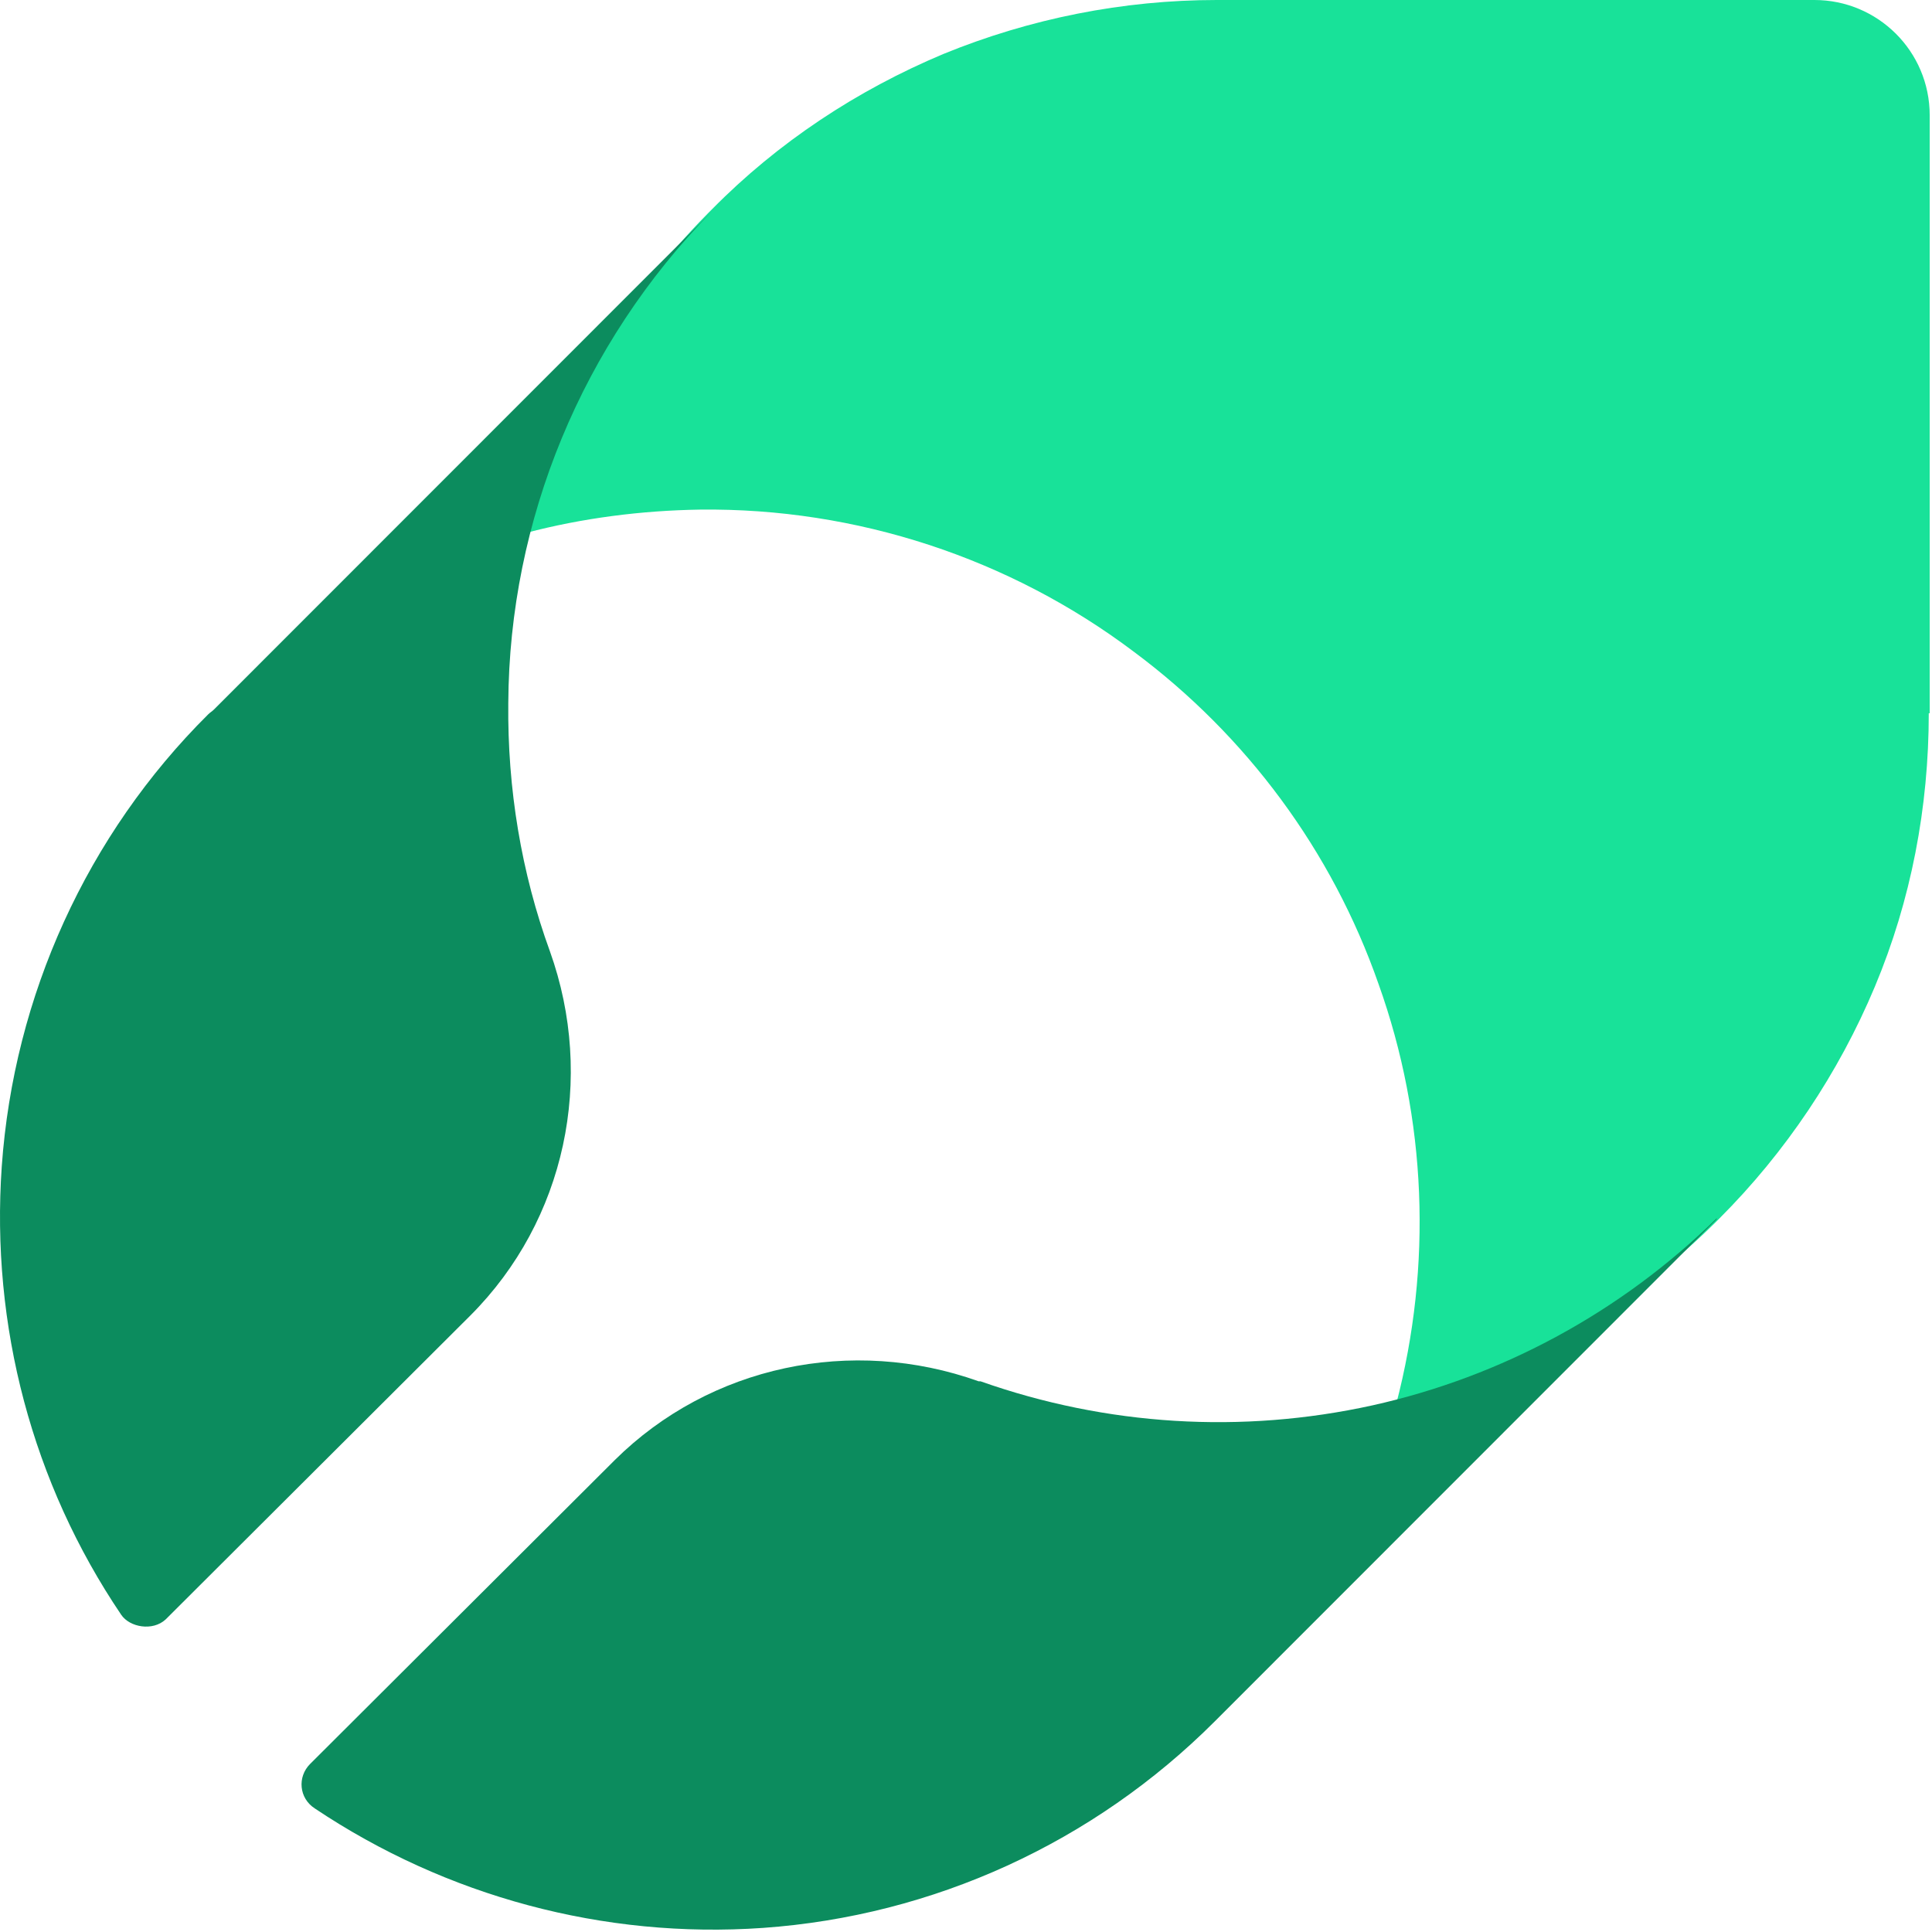
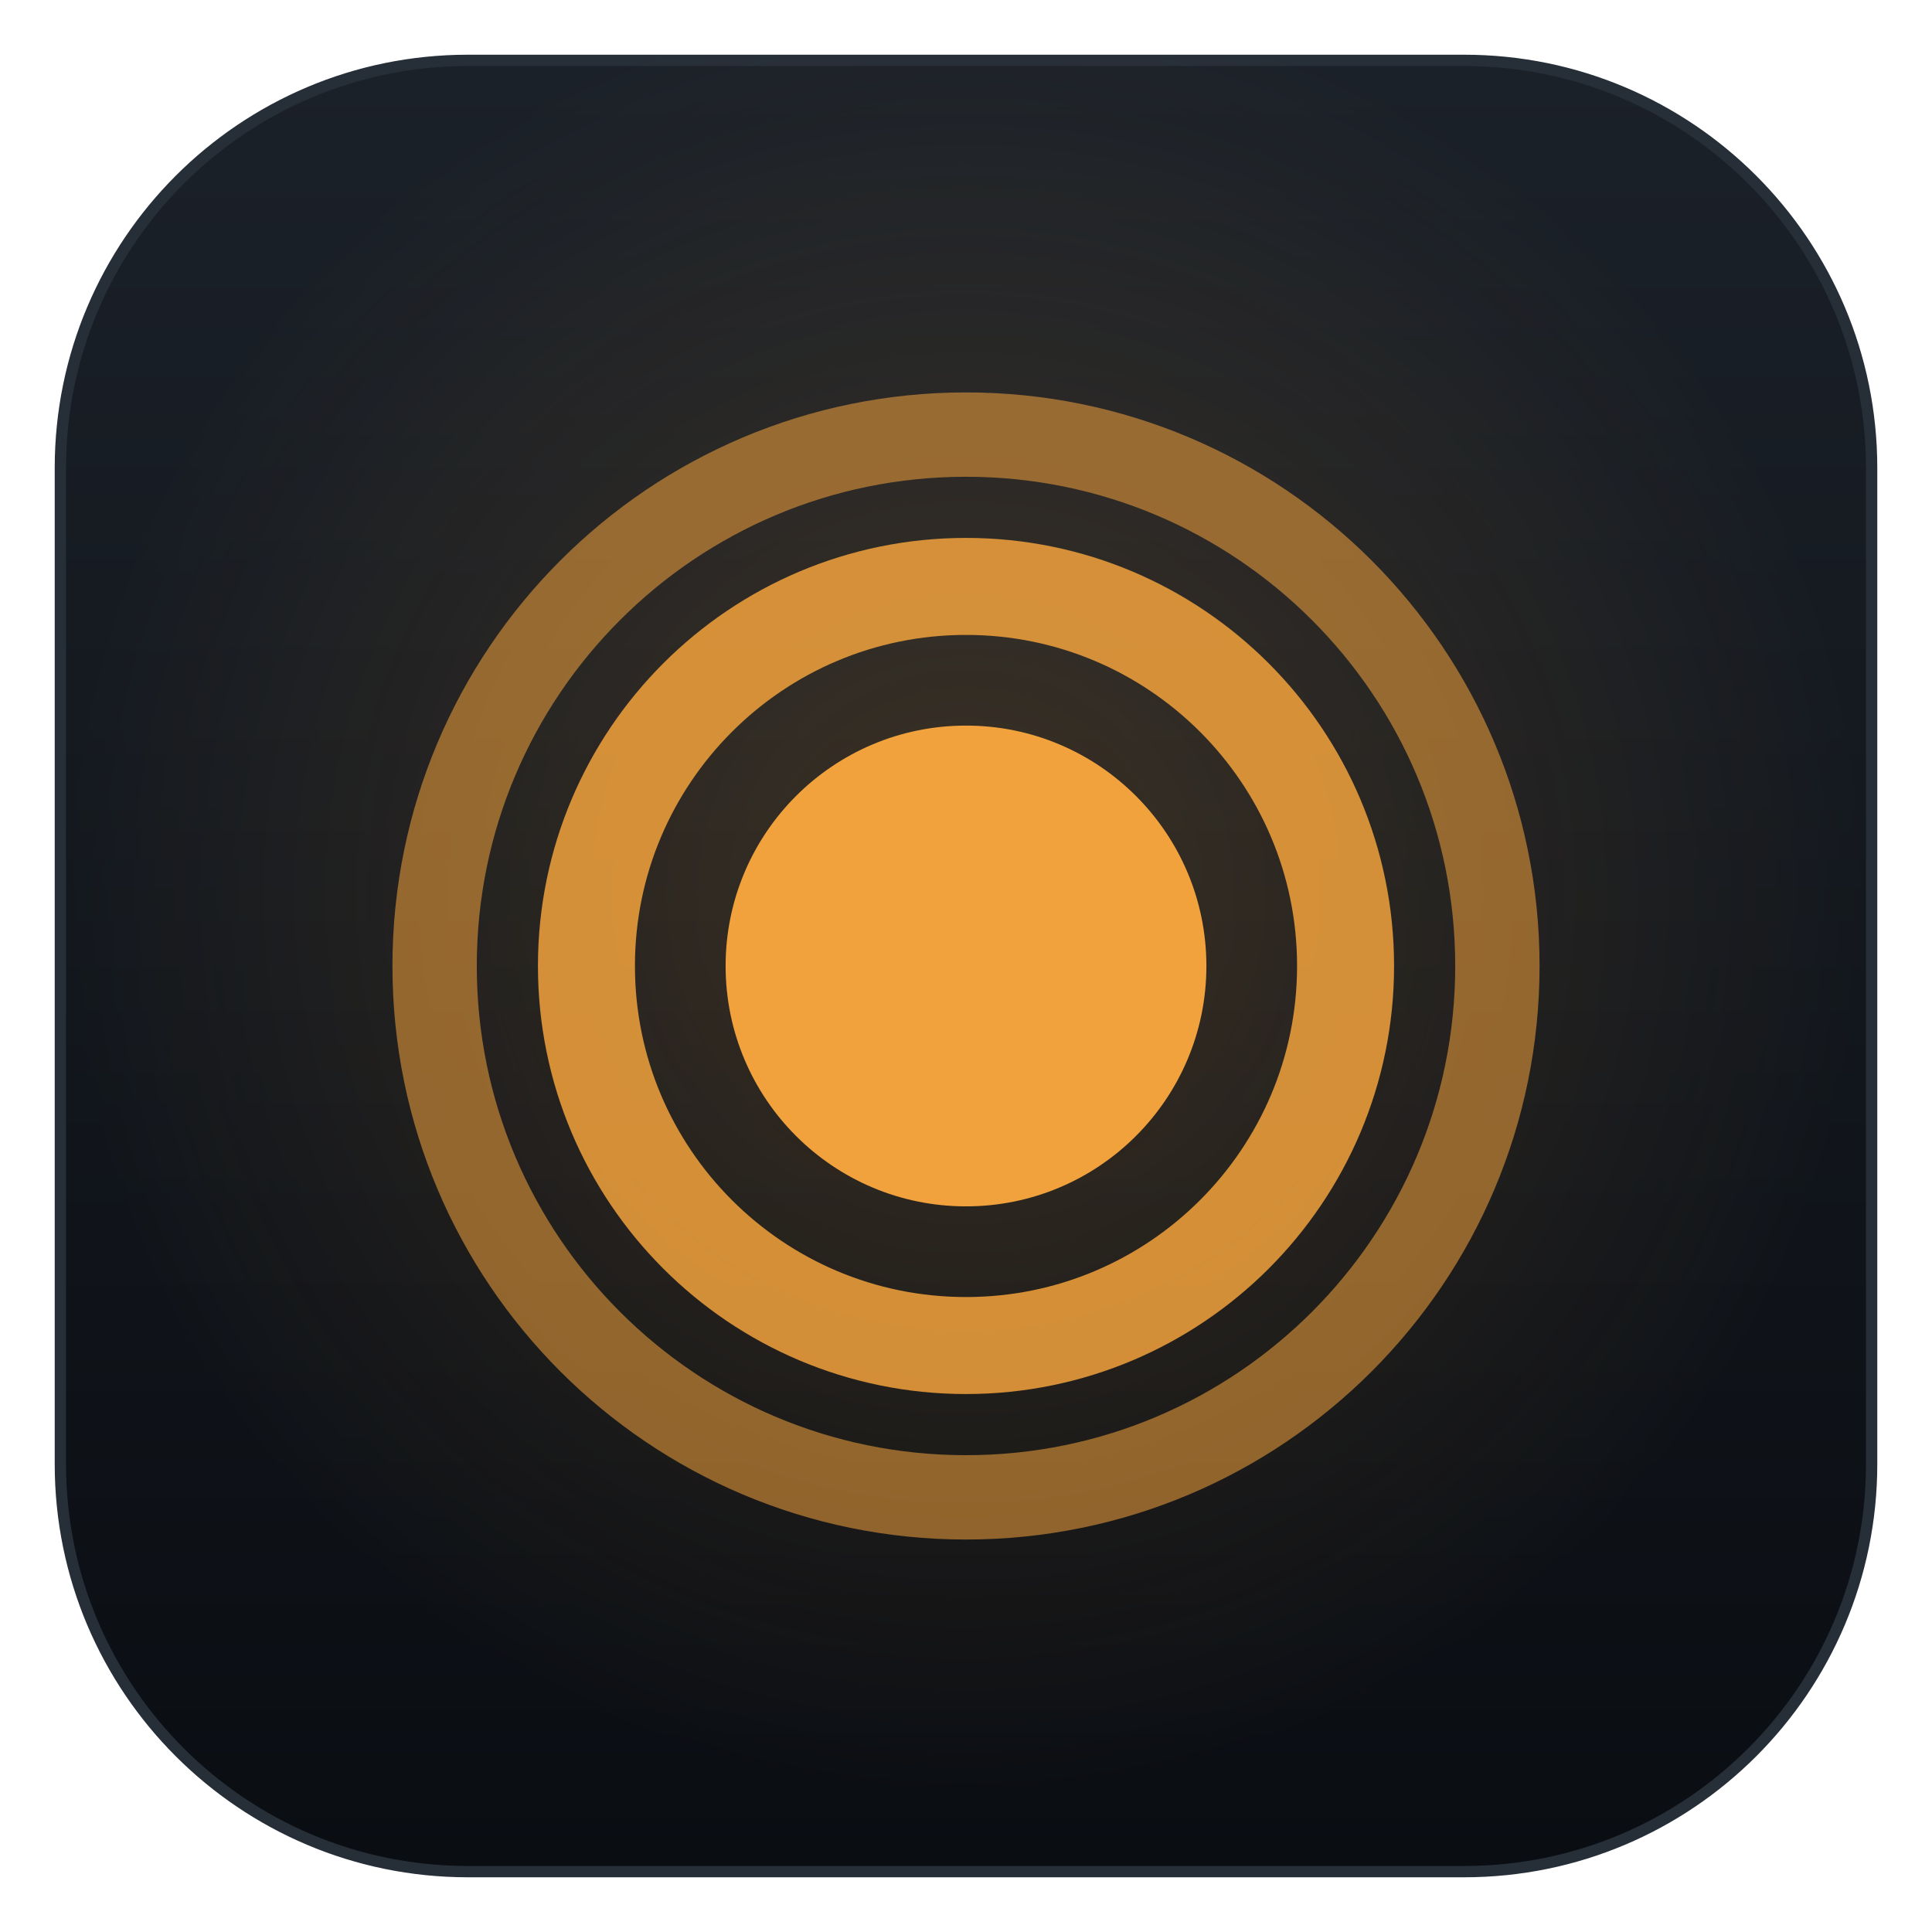
- <svg xmlns="http://www.w3.org/2000/svg" width="502" height="502" viewBox="0 0 502 502" fill="none">
-   <path d="M501.402 185.33V29.962C501.402 13.29 487.876 0 471.453 0H316.156C291.763 0 267.611 4.832 245.15 14.014C222.689 23.438 202.16 36.969 185.012 54.367L183.804 55.575C161.101 78.53 144.92 107.042 136.708 138.454C151.441 134.588 166.656 132.655 181.871 132.413C222.447 131.93 262.298 144.978 294.661 169.383C323.885 191.13 346.104 221.092 358.18 255.645C370.739 290.681 372.188 328.859 362.769 364.862C393.925 356.647 422.666 340.457 445.611 317.744L446.818 316.536C463.966 299.38 477.732 278.841 487.151 256.37C496.571 233.898 501.16 209.735 501.16 185.33H501.402Z" fill="#18E299" />
-   <path d="M132.071 182.706C132.312 135.044 151.32 89.307 184.764 55.125L55.557 184.391C55.076 184.873 54.594 185.113 54.113 185.595C22.593 216.888 3.586 258.774 0.458 303.066C-2.43 344.47 8.397 385.392 31.496 419.575C33.699 422.835 39.677 423.907 43.046 420.778L122.206 341.822C146.989 317.028 154.689 280.198 142.899 247.219C135.44 226.758 131.831 204.852 132.071 182.706Z" fill="#0C8C5E" />
-   <path d="M446.067 316.547C421.284 340.86 390.245 357.71 356.56 365.172C322.634 372.635 287.506 370.468 254.783 358.914C254.783 358.914 254.542 358.914 254.301 358.914C221.338 347.118 184.525 354.821 159.742 379.375L80.581 458.331C77.212 461.701 77.694 467.238 81.784 469.885C115.95 492.754 156.855 503.827 198.24 500.938C242.512 497.809 284.137 478.792 315.656 447.258L316.859 446.054L446.067 316.788V316.547Z" fill="#0C8C5E" />
+ <svg xmlns="http://www.w3.org/2000/svg" viewBox="0 0 256 256" width="256" height="256" fill="none">
+   <defs>
+     <linearGradient id="tile" x1="0" y1="0" x2="0" y2="1">
+       <stop offset="0" stop-color="#1B2129" />
+       <stop offset="1" stop-color="#0A0D12" />
+     </linearGradient>
+     <radialGradient id="ig" cx="0.5" cy="0.46" r="0.5">
+       <stop offset="0" stop-color="#F2A23C" stop-opacity="0.18" />
+       <stop offset="1" stop-color="#F2A23C" stop-opacity="0" />
+     </radialGradient>
+   </defs>
+   <rect x="8" y="8" width="240" height="240" rx="54" fill="url(#tile)" stroke="#262E38" stroke-width="1.5" />
+   <rect x="8" y="8" width="240" height="240" rx="54" fill="url(#ig)" />
+   <g transform="translate(5.06,-6.12) scale(5.5882)">
+     <circle cx="22" cy="24" r="12.6" fill="none" stroke="#F2A23C" stroke-width="2.0" opacity="0.55" />
+     <circle cx="22" cy="24" r="9" fill="none" stroke="#F2A23C" stroke-width="2.3" opacity="0.85" />
+     <circle cx="22" cy="24" r="5.7" fill="#F2A23C" />
+   </g>
</svg>
